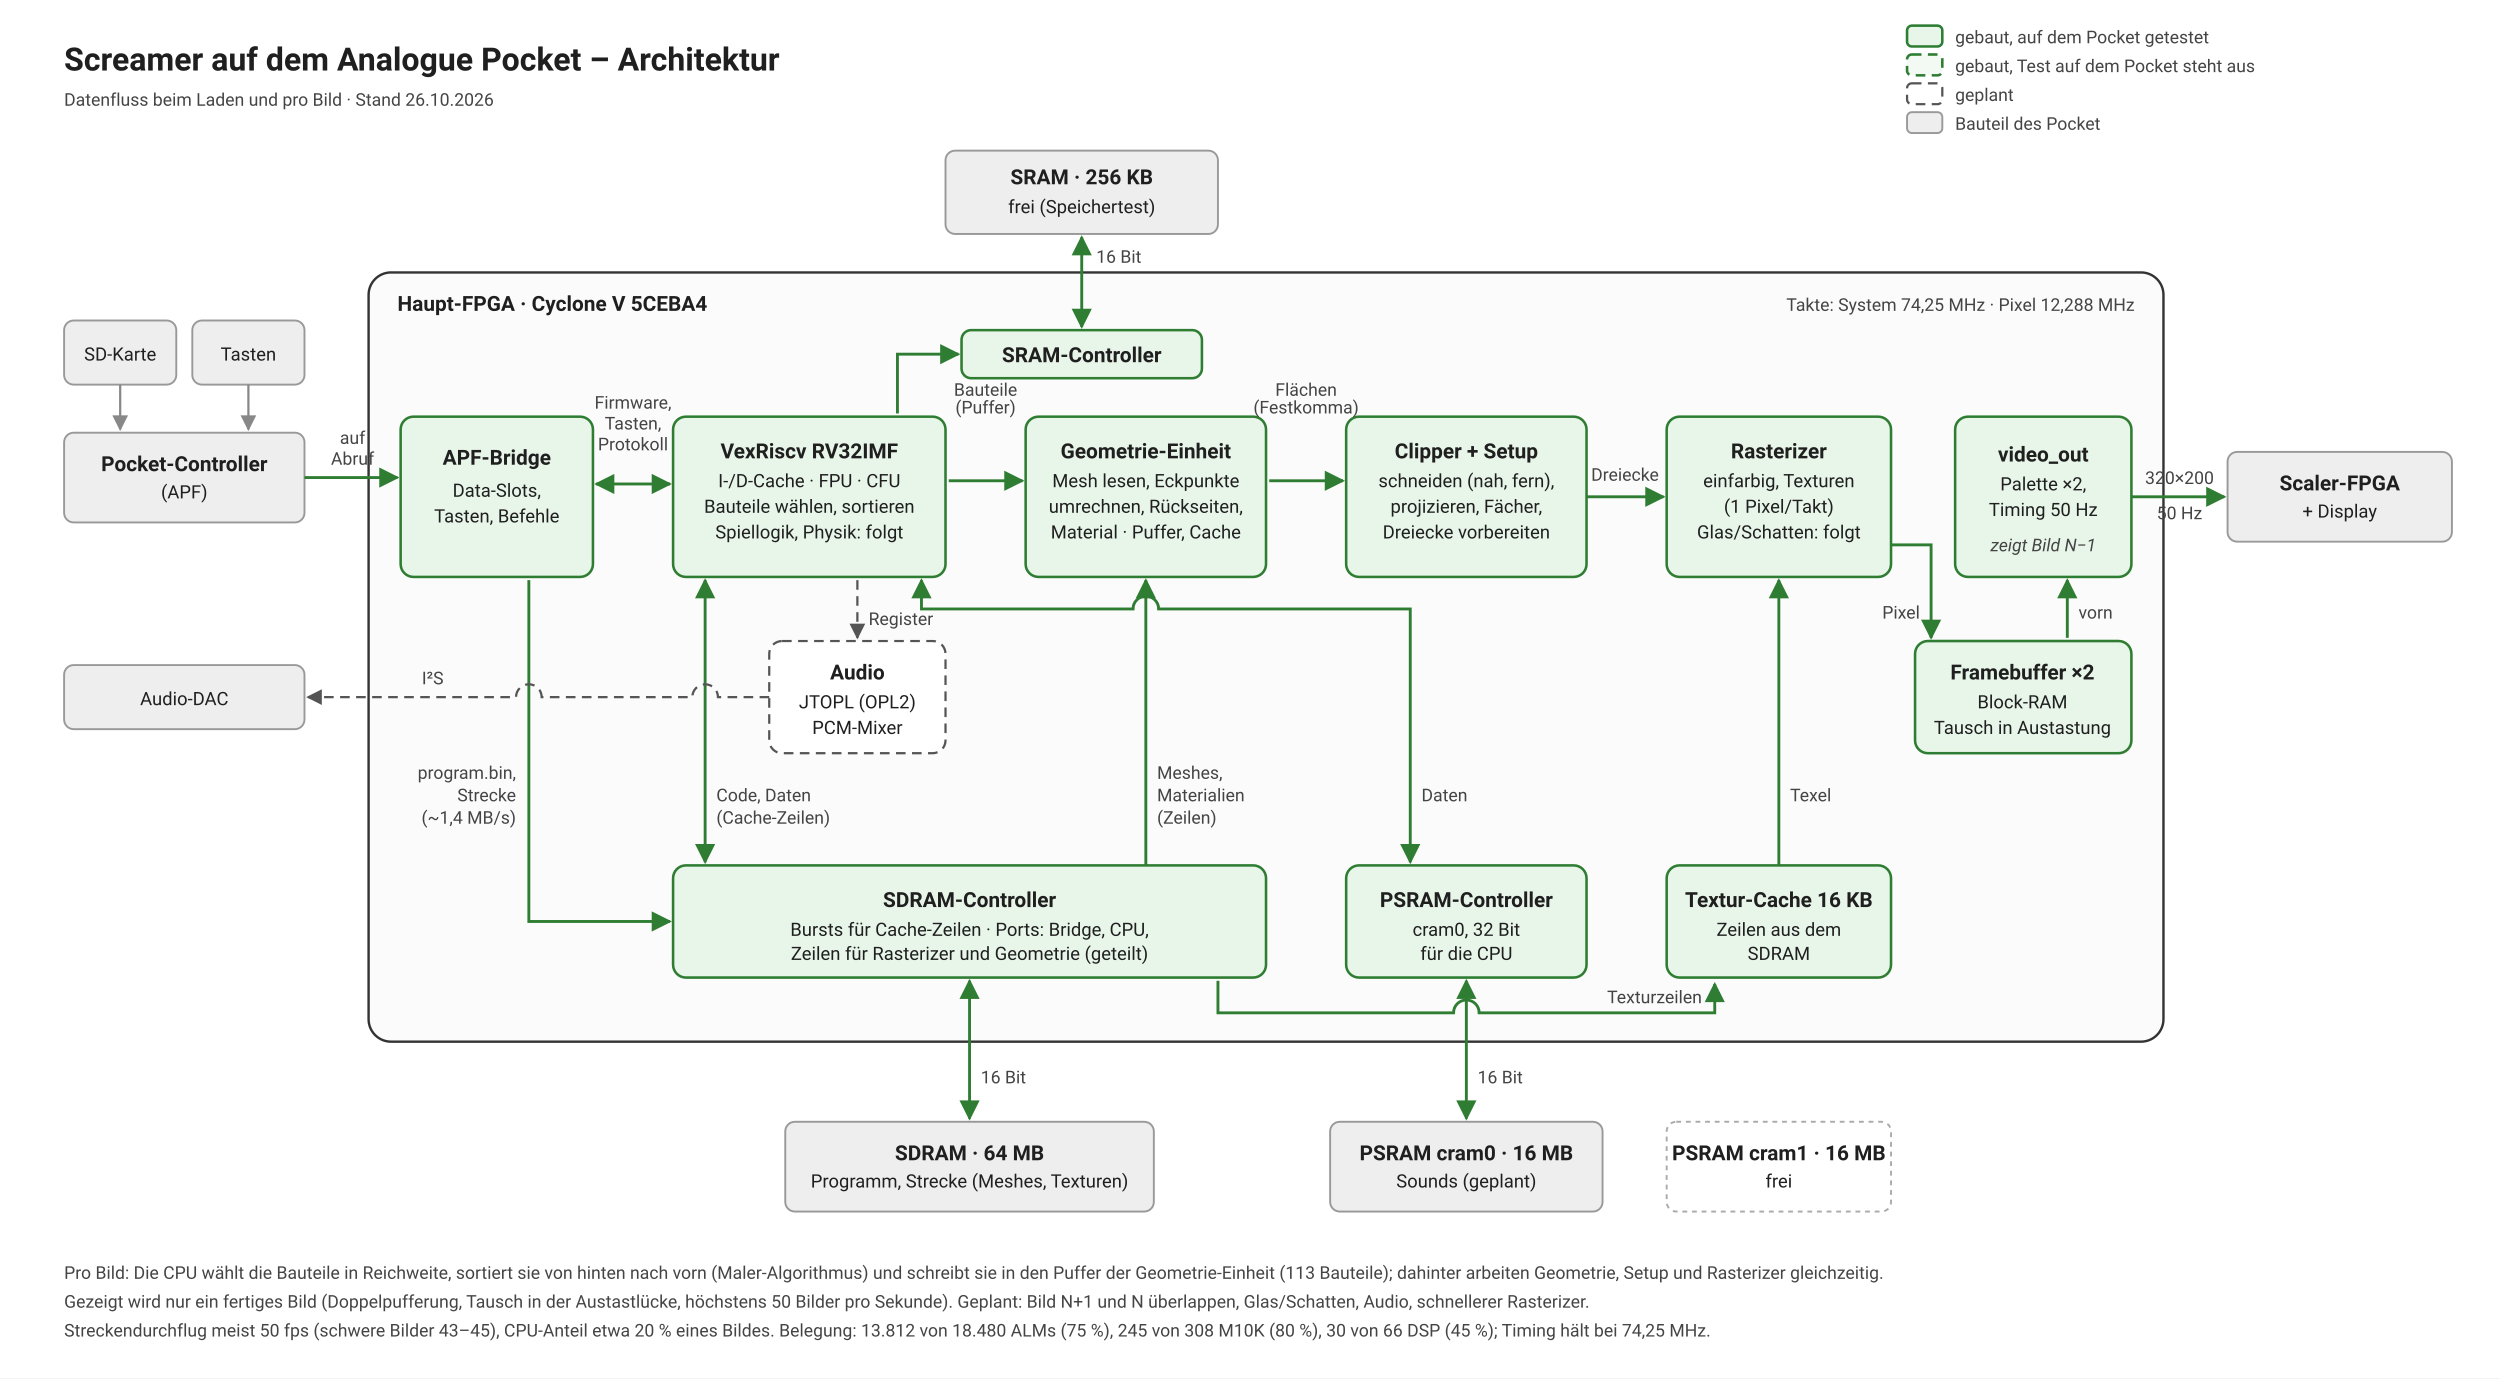
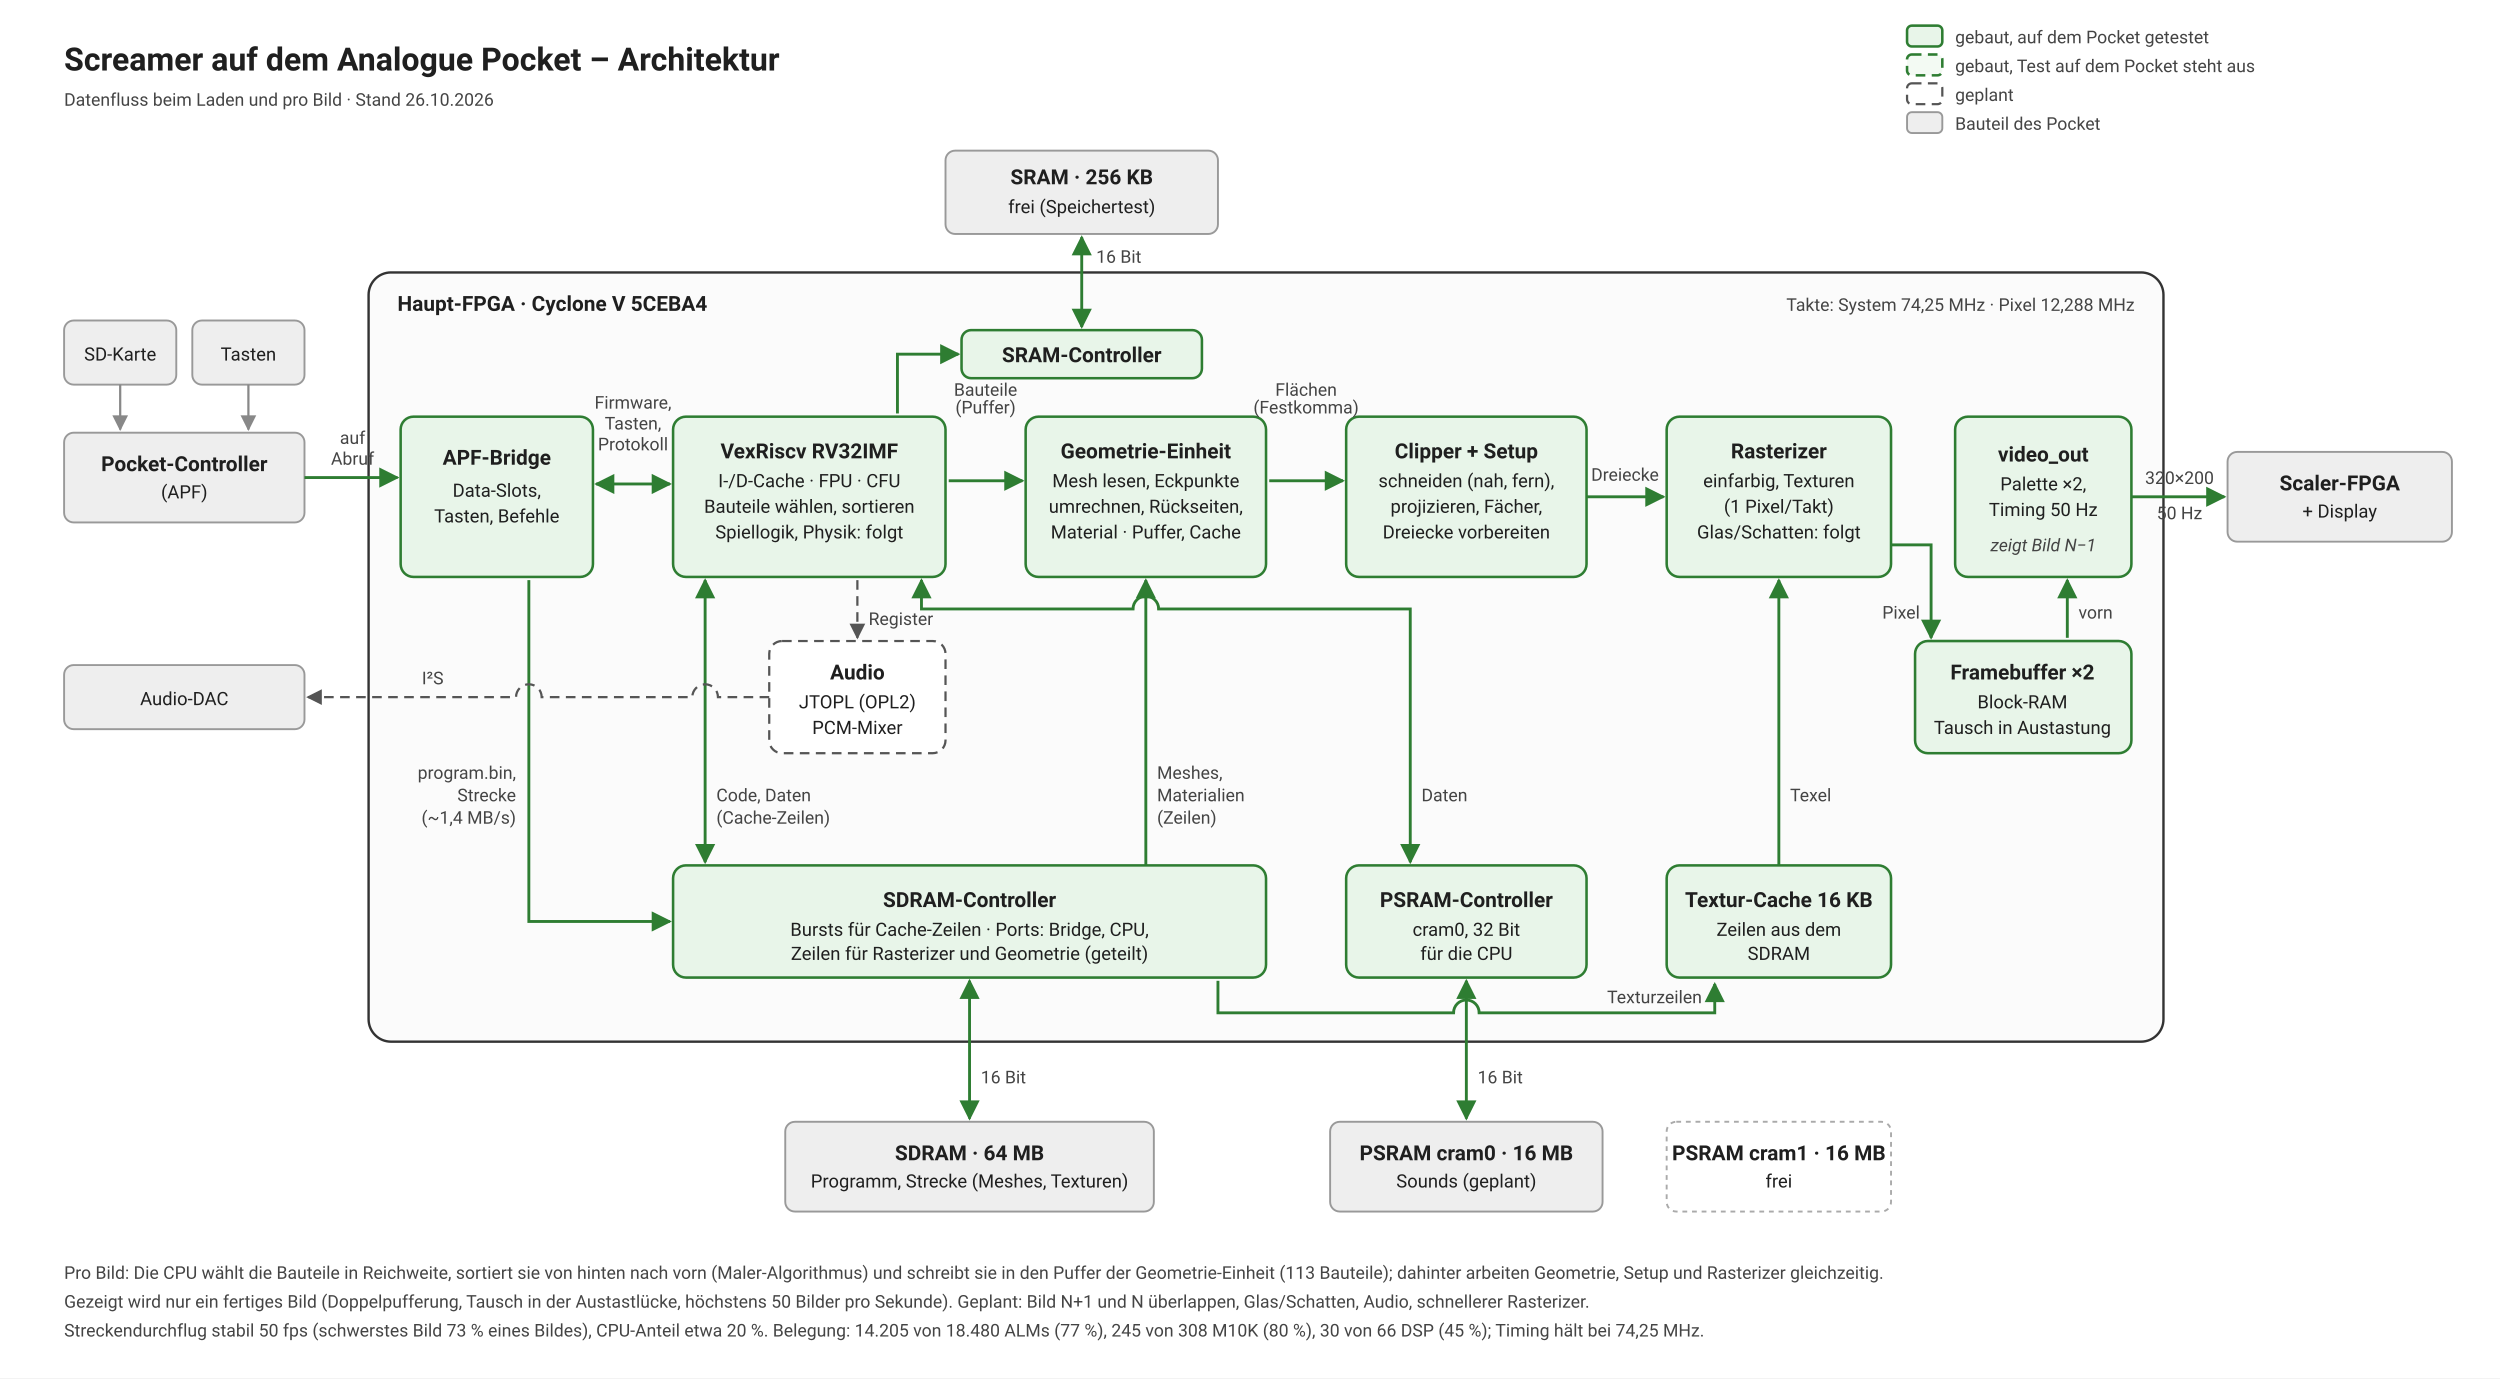
<svg xmlns="http://www.w3.org/2000/svg" viewBox="0 0 1560 860" width="1560" height="860" role="img" aria-label="Architektur: Die CPU wählt und sortiert die Bauteile der Strecke und schreibt je Bauteil seine Lage in Register der Geometrie-Einheit. Die liest das Mesh aus dem SDRAM, rechnet die Eckpunkte in Kamerasicht um, lässt Rückseiten weg und gibt die Flächen an Clipper und Setup-Einheit, die schneiden, projizieren und die Dreiecke für den Rasterizer vorbereiten. Der Rasterizer liest Texturen über einen Cache aus dem SDRAM und schreibt in den hinteren der beiden Framebuffer im Block-RAM; video_out zeigt den vorderen mit 50 Hz, getauscht wird in der Austastlücke. Programm und Strecke lädt der Pocket auf Anforderung über die APF-Bridge in den SDRAM.">
  <defs>
    <marker id="built" viewBox="0 0 10 10" refX="9" refY="5" markerWidth="7" markerHeight="7" orient="auto-start-reverse">
      <path d="M0,0 L10,5 L0,10 z" fill="#2e7d32" />
    </marker>
    <marker id="plan" viewBox="0 0 10 10" refX="9" refY="5" markerWidth="7" markerHeight="7" orient="auto-start-reverse">
      <path d="M0,0 L10,5 L0,10 z" fill="#555555" />
    </marker>
    <marker id="ext" viewBox="0 0 10 10" refX="9" refY="5" markerWidth="7" markerHeight="7" orient="auto-start-reverse">
      <path d="M0,0 L10,5 L0,10 z" fill="#888888" />
    </marker>
  </defs>
  <style>
    text { font-family: system-ui, -apple-system, "Segoe UI", Roboto, Helvetica, Arial, sans-serif; fill: #1f1f1f; }
    .h { font-size: 20px; font-weight: 700; }
    .t { font-size: 13px; font-weight: 600; }
    .b { font-size: 11.5px; }
    .p { font-size: 11px; font-style: italic; fill: #444444; }
    .l { font-size: 11px; fill: #444444; }
    .c { text-anchor: middle; }
    .r { text-anchor: end; }
    .built { fill: #e8f5e9; stroke: #2e7d32; stroke-width: 1.6; }
    .fresh { fill: #f3faf3; stroke: #2e7d32; stroke-width: 1.6; stroke-dasharray: 6 4; }
    .plan { fill: #ffffff; stroke: #555555; stroke-width: 1.4; stroke-dasharray: 6 4; }
    .ext { fill: #eeeeee; stroke: #999999; stroke-width: 1.2; }
    .free { fill: #ffffff; stroke: #aaaaaa; stroke-width: 1.2; stroke-dasharray: 3 3; }
    .wb { fill: none; stroke: #2e7d32; stroke-width: 1.8; }
    .wf { fill: none; stroke: #2e7d32; stroke-width: 1.8; stroke-dasharray: 6 4; }
    .wp { fill: none; stroke: #555555; stroke-width: 1.4; stroke-dasharray: 6 4; }
    .we { fill: none; stroke: #888888; stroke-width: 1.4; }
  </style>
  <rect width="1560" height="860" fill="#ffffff" />
  <text x="40" y="44" class="h">Screamer auf dem Analogue Pocket – Architektur</text>
  <text x="40" y="66" class="l">Datenfluss beim Laden und pro Bild · Stand 26.10.2026</text>
  <rect x="1190" y="16" width="22" height="13" rx="3" class="built" />
  <text x="1220" y="27" class="l">gebaut, auf dem Pocket getestet</text>
  <rect x="1190" y="34" width="22" height="13" rx="3" class="fresh" />
  <text x="1220" y="45" class="l">gebaut, Test auf dem Pocket steht aus</text>
  <rect x="1190" y="52" width="22" height="13" rx="3" class="plan" />
  <text x="1220" y="63" class="l">geplant</text>
  <rect x="1190" y="70" width="22" height="13" rx="3" class="ext" />
  <text x="1220" y="81" class="l">Bauteil des Pocket</text>
  <rect x="590" y="94" width="170" height="52" rx="6" class="ext" />
  <text x="675" y="115" class="t c">SRAM · 256 KB</text>
  <text x="675" y="133" class="b c">frei (Speichertest)</text>
  <rect x="40" y="200" width="70" height="40" rx="6" class="ext" />
  <text x="75" y="225" class="b c">SD-Karte</text>
  <rect x="120" y="200" width="70" height="40" rx="6" class="ext" />
  <text x="155" y="225" class="b c">Tasten</text>
  <path d="M75,240 V268" class="we" marker-end="url(#ext)" />
  <path d="M155,240 V268" class="we" marker-end="url(#ext)" />
  <rect x="40" y="270" width="150" height="56" rx="6" class="ext" />
  <text x="115" y="294" class="t c">Pocket-Controller</text>
  <text x="115" y="311" class="b c">(APF)</text>
  <rect x="40" y="415" width="150" height="40" rx="6" class="ext" />
  <text x="115" y="440" class="b c">Audio-DAC</text>
  <rect x="1390" y="282" width="140" height="56" rx="6" class="ext" />
  <text x="1460" y="306" class="t c">Scaler-FPGA</text>
  <text x="1460" y="323" class="b c">+ Display</text>
  <rect x="230" y="170" width="1120" height="480" rx="14" fill="#fbfbfb" stroke="#333333" stroke-width="1.5" />
  <text x="248" y="194" class="t">Haupt-FPGA · Cyclone V 5CEBA4</text>
  <text x="1332" y="194" class="l r">Takte: System 74,25 MHz · Pixel 12,288 MHz</text>
  <rect x="600" y="206" width="150" height="30" rx="6" class="built" />
  <text x="675" y="226" class="t c">SRAM-Controller</text>
  <rect x="250" y="260" width="120" height="100" rx="8" class="built" />
  <text x="310" y="290" class="t c">APF-Bridge</text>
  <text x="310" y="310" class="b c">Data-Slots,</text>
  <text x="310" y="326" class="b c">Tasten, Befehle</text>
  <rect x="420" y="260" width="170" height="100" rx="8" class="built" />
  <text x="505" y="286" class="t c">VexRiscv RV32IMF</text>
  <text x="505" y="304" class="b c">I-/D-Cache · FPU · CFU</text>
  <text x="505" y="320" class="b c">Bauteile wählen, sortieren</text>
  <text x="505" y="336" class="b c">Spiellogik, Physik: folgt</text>
  <rect x="640" y="260" width="150" height="100" rx="8" class="built" />
  <text x="715" y="286" class="t c">Geometrie-Einheit</text>
  <text x="715" y="304" class="b c">Mesh lesen, Eckpunkte</text>
  <text x="715" y="320" class="b c">umrechnen, Rückseiten,</text>
  <text x="715" y="336" class="b c">Material · Puffer, Cache</text>
  <rect x="840" y="260" width="150" height="100" rx="8" class="built" />
  <text x="915" y="286" class="t c">Clipper + Setup</text>
  <text x="915" y="304" class="b c">schneiden (nah, fern),</text>
  <text x="915" y="320" class="b c">projizieren, Fächer,</text>
  <text x="915" y="336" class="b c">Dreiecke vorbereiten</text>
  <rect x="1040" y="260" width="140" height="100" rx="8" class="built" />
  <text x="1110" y="286" class="t c">Rasterizer</text>
  <text x="1110" y="304" class="b c">einfarbig, Texturen</text>
  <text x="1110" y="320" class="b c">(1 Pixel/Takt)</text>
  <text x="1110" y="336" class="b c">Glas/Schatten: folgt</text>
  <rect x="1220" y="260" width="110" height="100" rx="8" class="built" />
  <text x="1275" y="288" class="t c">video_out</text>
  <text x="1275" y="306" class="b c">Palette ×2,</text>
  <text x="1275" y="322" class="b c">Timing 50 Hz</text>
  <text x="1275" y="344" class="p c">zeigt Bild N−1</text>
  <rect x="480" y="400" width="110" height="70" rx="8" class="plan" />
  <text x="535" y="424" class="t c">Audio</text>
  <text x="535" y="442" class="b c">JTOPL (OPL2)</text>
  <text x="535" y="458" class="b c">PCM-Mixer</text>
  <rect x="1195" y="400" width="135" height="70" rx="8" class="built" />
  <text x="1262" y="424" class="t c">Framebuffer ×2</text>
  <text x="1262" y="442" class="b c">Block-RAM</text>
  <text x="1262" y="458" class="b c">Tausch in Austastung</text>
  <rect x="420" y="540" width="370" height="70" rx="8" class="built" />
  <text x="605" y="566" class="t c">SDRAM-Controller</text>
  <text x="605" y="584" class="b c">Bursts für Cache-Zeilen · Ports: Bridge, CPU,</text>
  <text x="605" y="599" class="b c">Zeilen für Rasterizer und Geometrie (geteilt)</text>
  <rect x="840" y="540" width="150" height="70" rx="8" class="built" />
  <text x="915" y="566" class="t c">PSRAM-Controller</text>
  <text x="915" y="584" class="b c">cram0, 32 Bit</text>
  <text x="915" y="599" class="b c">für die CPU</text>
  <rect x="1040" y="540" width="140" height="70" rx="8" class="built" />
  <text x="1110" y="566" class="t c">Textur-Cache 16 KB</text>
  <text x="1110" y="584" class="b c">Zeilen aus dem</text>
  <text x="1110" y="599" class="b c">SDRAM</text>
  <rect x="490" y="700" width="230" height="56" rx="6" class="ext" />
  <text x="605" y="724" class="t c">SDRAM · 64 MB</text>
  <text x="605" y="741" class="b c">Programm, Strecke (Meshes, Texturen)</text>
  <rect x="830" y="700" width="170" height="56" rx="6" class="ext" />
  <text x="915" y="724" class="t c">PSRAM cram0 · 16 MB</text>
  <text x="915" y="741" class="b c">Sounds (geplant)</text>
  <rect x="1040" y="700" width="140" height="56" rx="6" class="free" />
  <text x="1110" y="724" class="t c" fill="#666666">PSRAM cram1 · 16 MB</text>
  <text x="1110" y="741" class="b c">frei</text>
  <path d="M190,298 H248" class="wb" marker-end="url(#built)" />
  <text x="220" y="277" class="l c">auf</text>
  <text x="220" y="290" class="l c">Abruf</text>
  <path d="M372,302 H418" class="wb" marker-start="url(#built)" marker-end="url(#built)" />
  <text x="395" y="255" class="l c">Firmware,</text>
  <text x="395" y="268" class="l c">Tasten,</text>
  <text x="395" y="281" class="l c">Protokoll</text>
  <path d="M330,362 V575 H418" class="wb" marker-end="url(#built)" />
  <text x="322" y="486" class="l r">program.bin,</text>
  <text x="322" y="500" class="l r">Strecke</text>
  <text x="322" y="514" class="l r">(~1,4 MB/s)</text>
  <path d="M675,148 V204" class="wb" marker-start="url(#built)" marker-end="url(#built)" />
  <text x="684" y="164" class="l">16 Bit</text>
  <path d="M560,258 V221 H598" class="wb" marker-end="url(#built)" />
  <path d="M990,310 H1038" class="wb" marker-end="url(#built)" />
  <text x="1014" y="300" class="l c">Dreiecke</text>
  <path d="M1180,340 H1205 V398" class="wb" marker-end="url(#built)" />
  <text x="1198" y="386" class="l r">Pixel</text>
  <path d="M1290,398 V362" class="wb" marker-end="url(#built)" />
  <text x="1297" y="386" class="l">vorn</text>
  <path d="M1330,310 H1388" class="wb" marker-end="url(#built)" />
  <text x="1360" y="302" class="l c">320×200</text>
  <text x="1360" y="324" class="l c">50 Hz</text>
  <path d="M440,362 V538" class="wb" marker-start="url(#built)" marker-end="url(#built)" />
  <text x="447" y="500" class="l">Code, Daten</text>
  <text x="447" y="514" class="l">(Cache-Zeilen)</text>
  <path d="M575,362 V380 H707 A8,8 0 0 1 723,380 H880 V538" class="wb" marker-start="url(#built)" marker-end="url(#built)" />
  <text x="887" y="500" class="l">Daten</text>
  <path d="M1110,540 V362" class="wb" marker-end="url(#built)" />
  <text x="1117" y="500" class="l">Texel</text>
  <path d="M760,612 V632 H907 A8,8 0 0 1 923,632 H1070 V614" class="wb" marker-end="url(#built)" />
  <text x="1062" y="626" class="l r">Texturzeilen</text>
  <path d="M605,612 V698" class="wb" marker-start="url(#built)" marker-end="url(#built)" />
  <text x="612" y="676" class="l">16 Bit</text>
  <path d="M915,612 V698" class="wb" marker-start="url(#built)" marker-end="url(#built)" />
  <text x="922" y="676" class="l">16 Bit</text>
  <path d="M592,300 H638" class="wb" marker-end="url(#built)" />
  <text x="615" y="247" class="l c">Bauteile</text>
  <text x="615" y="258" class="l c">(Puffer)</text>
  <path d="M792,300 H838" class="wb" marker-end="url(#built)" />
  <text x="815" y="247" class="l c">Flächen</text>
  <text x="815" y="258" class="l c">(Festkomma)</text>
  <path d="M715,540 V362" class="wb" marker-end="url(#built)" />
  <text x="722" y="486" class="l">Meshes,</text>
  <text x="722" y="500" class="l">Materialien</text>
  <text x="722" y="514" class="l">(Zeilen)</text>
  <path d="M535,362 V398" class="wp" marker-end="url(#plan)" />
  <text x="542" y="390" class="l">Register</text>
  <path d="M480,435 H448 A8,8 0 0 0 432,435 H338 A8,8 0 0 0 322,435 H192" class="wp" marker-end="url(#plan)" />
  <text x="270" y="427" class="l c">I²S</text>
  <text x="40" y="798" class="l">Pro Bild: Die CPU wählt die Bauteile in Reichweite, sortiert sie von hinten nach vorn (Maler-Algorithmus) und schreibt sie in den Puffer der Geometrie-Einheit (113 Bauteile); dahinter arbeiten Geometrie, Setup und Rasterizer gleichzeitig.</text>
  <text x="40" y="816" class="l">Gezeigt wird nur ein fertiges Bild (Doppelpufferung, Tausch in der Austastlücke, höchstens 50 Bilder pro Sekunde). Geplant: Bild N+1 und N überlappen, Glas/Schatten, Audio, schnellerer Rasterizer.</text>
-   <text x="40" y="834" class="l">Streckendurchflug meist 50 fps (schwere Bilder 43–45), CPU-Anteil etwa 20 % eines Bildes. Belegung: 13.812 von 18.480 ALMs (75 %), 245 von 308 M10K (80 %), 30 von 66 DSP (45 %); Timing hält bei 74,25 MHz.</text>
+   <text x="40" y="834" class="l">Streckendurchflug stabil 50 fps (schwerstes Bild 73 % eines Bildes), CPU-Anteil etwa 20 %. Belegung: 14.205 von 18.480 ALMs (77 %), 245 von 308 M10K (80 %), 30 von 66 DSP (45 %); Timing hält bei 74,25 MHz.</text>
</svg>
